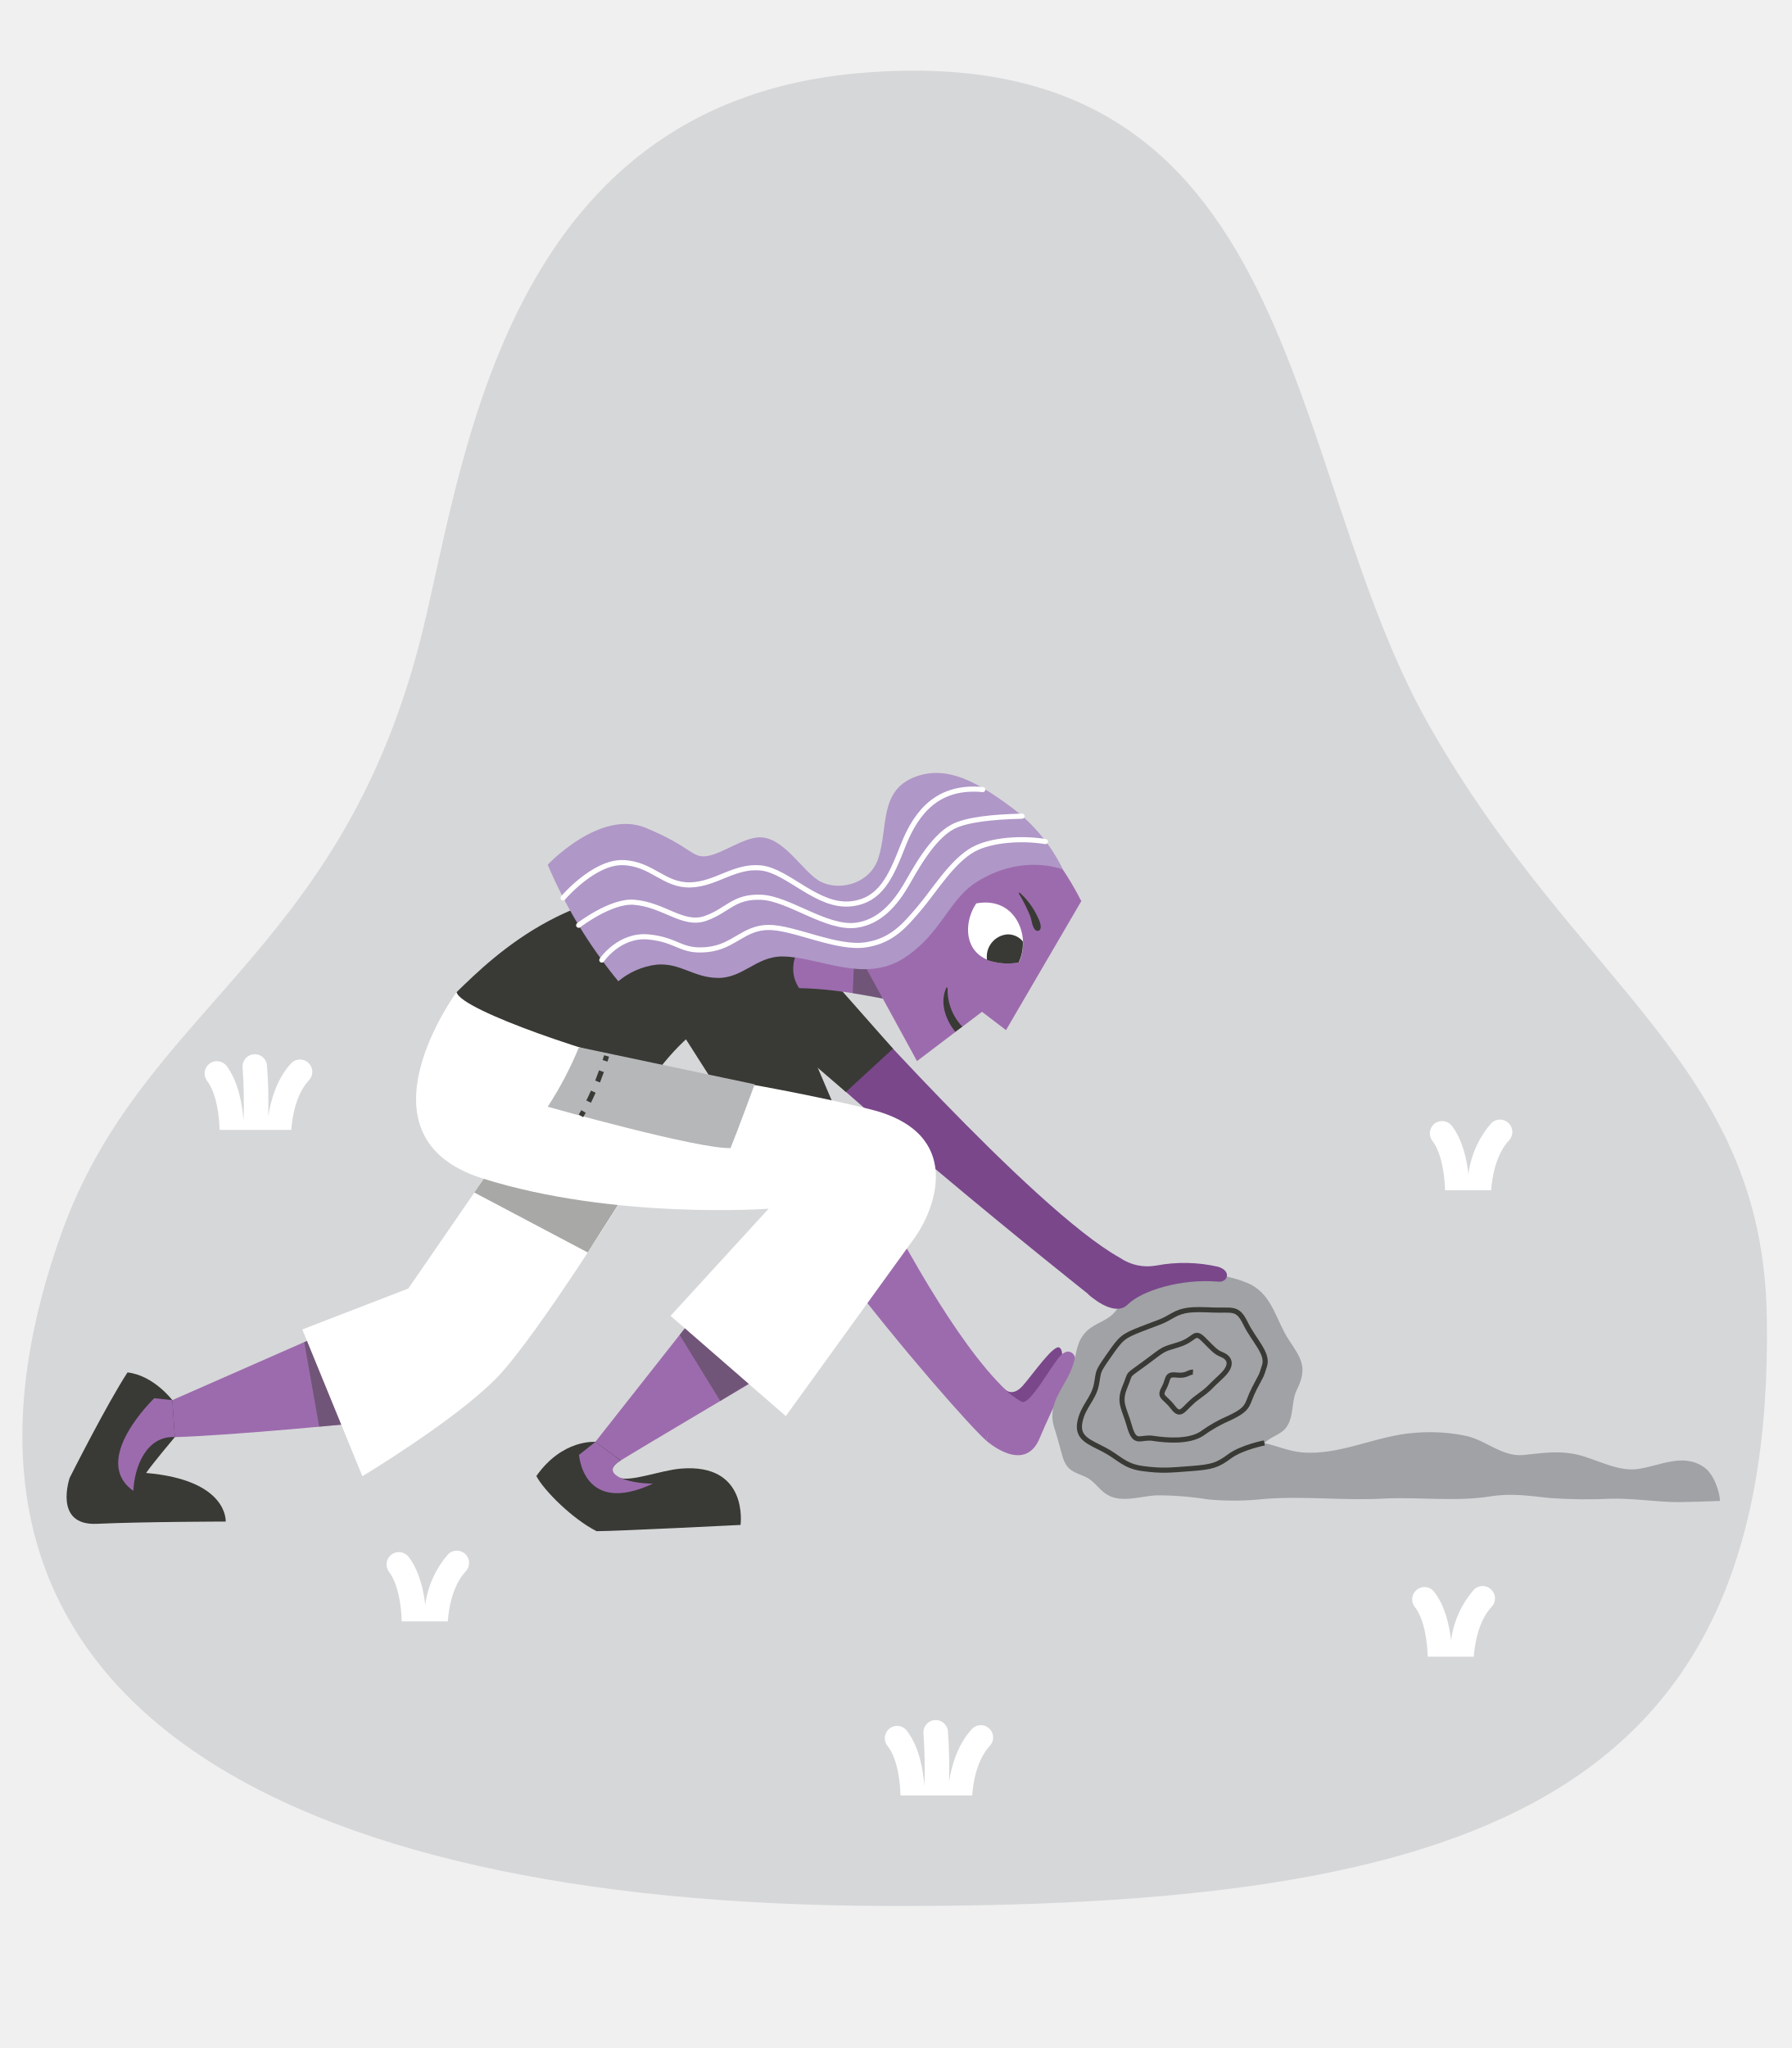
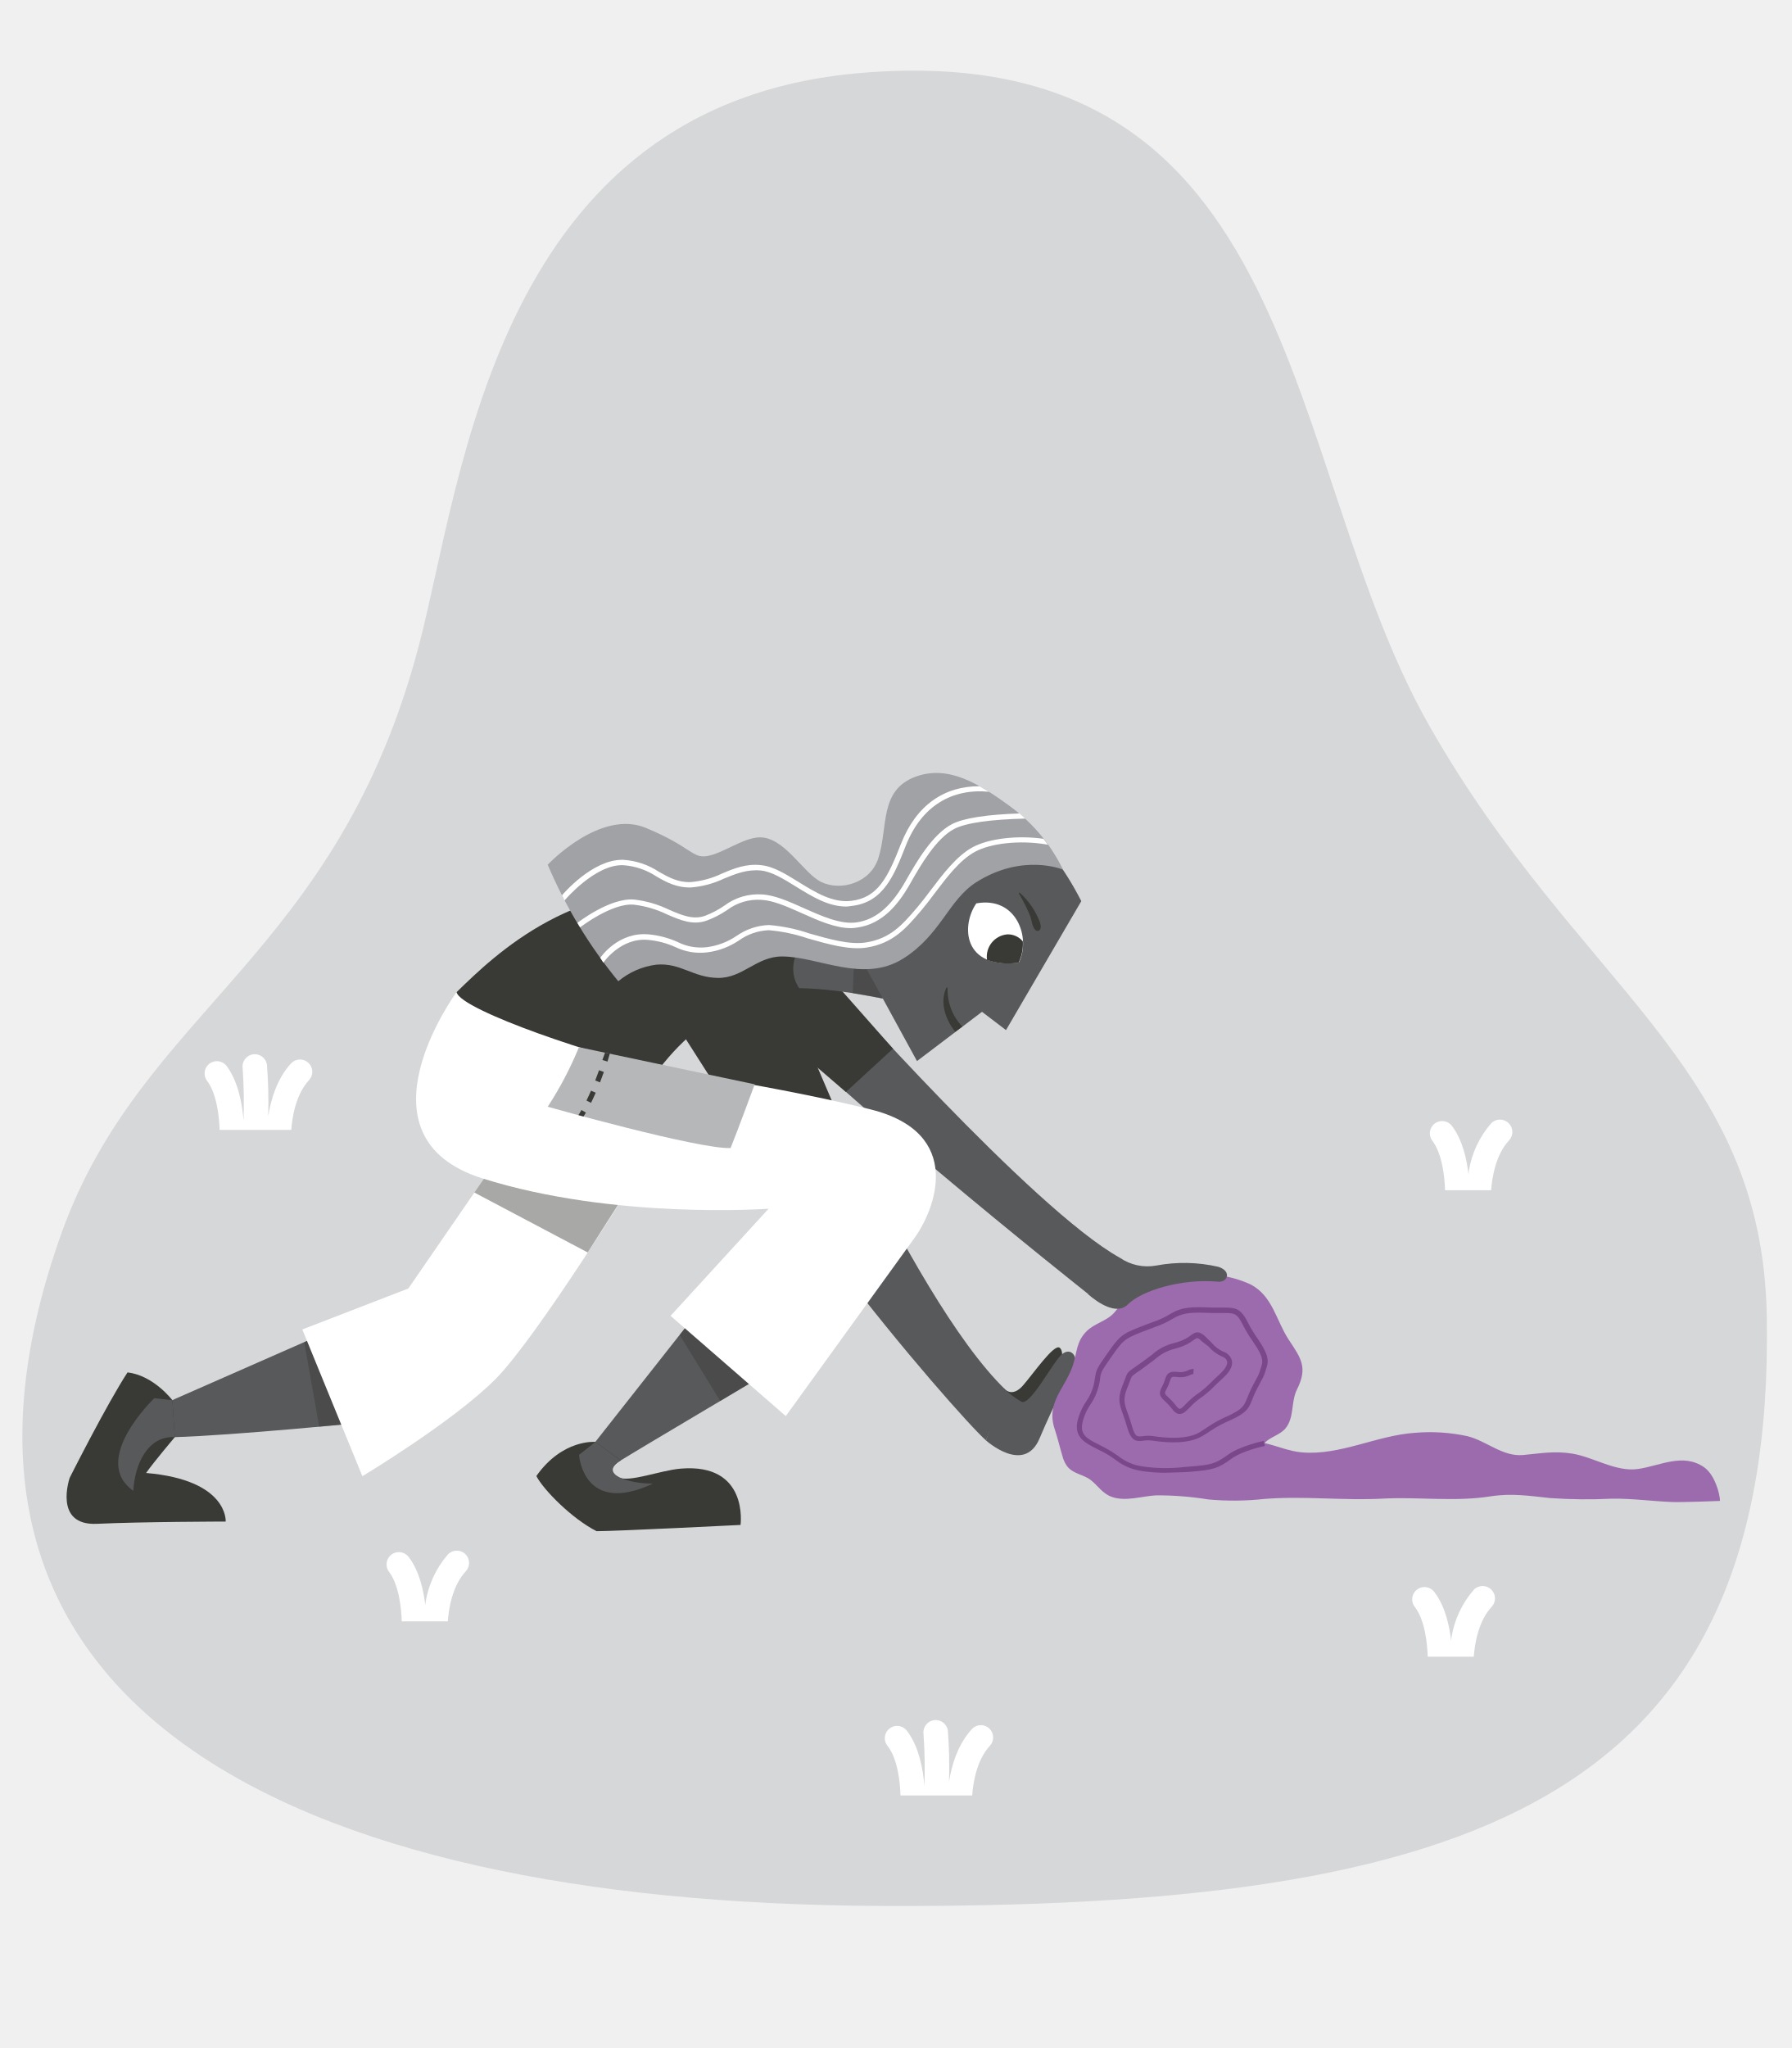
<svg xmlns="http://www.w3.org/2000/svg" viewBox="0 0 350 400">
  <defs>
-     <style>.cls-1{fill:#d6d7d9;}.cls-2{fill:#fff;}.cls-3{fill:#7a478b;}.cls-4{fill:#9c6bad;}.cls-5,.cls-6{fill:#393a35;}.cls-6{opacity:0.44;}.cls-7{fill:#af97c7;}.cls-10,.cls-11,.cls-8{fill:none;}.cls-8{stroke:#fff;stroke-linecap:round;stroke-linejoin:round;}.cls-9{fill:#b5b7b9;}.cls-10,.cls-11{stroke:#393a35;stroke-miterlimit:10;}.cls-11{stroke-dasharray:2.15 2.15;}.cls-12{fill:#a0a2a5;}</style>
+     <style>.cls-1{fill:#d6d7d9;}.cls-2{fill:#fff;}.cls-3,.cls-5{fill:#393a35;}.cls-4{fill:#58595b;}.cls-5{opacity:0.44;}.cls-6{fill:#a0a2a5;}.cls-7{fill:#b5b7b9;}.cls-8{fill:#9c6bad;}.cls-9{fill:#7a478b;}</style>
  </defs>
  <g id="Layer_5" data-name="Layer 5">
    <path class="cls-1" d="M168.28,14.24C255.08,7,250.09,90.45,279.16,141.63s65.21,66,66,115.62c1.61,94.54-57.47,115.57-173.3,115C55.87,371.7-20.81,332.73,12,240.89,27.71,197,65.84,187,81.88,125.9,90.41,93.4,96.85,20.19,168.28,14.24Z" />
  </g>
  <g id="Layer_6" data-name="Layer 6">
    <path class="cls-2" d="M175.92,350.68h14c.17-2.38.85-6.94,3.51-9.76a2.4,2.4,0,0,0-3.49-3.29c-2.86,3.05-4.05,7.23-4.54,10.36a93.36,93.36,0,0,0-.23-10,2.4,2.4,0,0,0-4.76.61,97.75,97.75,0,0,1,.18,10.28c-.23-3.13-1-7.64-3.36-10.75a2.4,2.4,0,1,0-3.81,2.91C175.34,343.51,175.85,348,175.92,350.68Z" />
    <path class="cls-2" d="M291.28,310.42a2.39,2.39,0,0,0-3.38.1,18.78,18.78,0,0,0-4.34,9.25c0,.23-.05.47-.07.7-.34-3-1.18-6.77-3.24-9.47a2.4,2.4,0,1,0-3.82,2.9c1.9,2.49,2.41,7,2.48,9.67h9c.18-2.38.86-6.94,3.52-9.77A2.38,2.38,0,0,0,291.28,310.42Z" />
    <path class="cls-2" d="M90.88,303.51a2.4,2.4,0,0,0-3.39.11,18.87,18.87,0,0,0-4.34,9.25l-.06.69c-.34-3-1.19-6.76-3.25-9.46A2.39,2.39,0,1,0,76,307c1.9,2.49,2.41,7,2.48,9.67h9c.17-2.38.86-6.94,3.51-9.77A2.4,2.4,0,0,0,90.88,303.51Z" />
    <path class="cls-2" d="M294.67,219.32a2.39,2.39,0,0,0-3.38.1,18.77,18.77,0,0,0-4.34,9.26c0,.23-.05.46-.07.69-.34-3-1.18-6.77-3.24-9.47a2.4,2.4,0,0,0-3.82,2.91c1.9,2.49,2.41,7,2.48,9.66h9c.18-2.38.86-6.94,3.52-9.76A2.39,2.39,0,0,0,294.67,219.32Z" />
    <path class="cls-2" d="M42.9,220.68h14c.17-2.38.86-6.94,3.52-9.77a2.4,2.4,0,0,0-3.5-3.28c-2.86,3.05-4,7.23-4.53,10.36a90.54,90.54,0,0,0-.24-10,2.39,2.39,0,1,0-4.75.61,100.57,100.57,0,0,1,.18,10.28c-.24-3.13-1-7.64-3.36-10.75a2.4,2.4,0,0,0-3.82,2.9C42.32,213.51,42.83,218,42.9,220.68Z" />
  </g>
  <g id="Layer_3" data-name="Layer 3">
    <path class="cls-3" d="M207,263.22c1.05.77.37,4-1.41,6.07s-7,7.5-7,7.5L194.63,274l1.83-2.55s1.38,1.43,3.37-.83S205.89,262.43,207,263.22Z" />
    <path class="cls-4" d="M192.62,281.33s7.47,6.76,10.47-.4,6.44-13.39,6.91-14.75-1-3.29-2.82-1.41-6,9.87-7.63,9a16.62,16.62,0,0,1-3.45-2.61Z" />
    <path class="cls-4" d="M151.85,191.24s25.55,61.91,44.61,80.22l-3.84,9.87C187,276.38,139.56,222,134,196.25,138.51,194.05,151.85,191.24,151.85,191.24Z" />
-     <polygon class="cls-5" points="163.24 216.71 147.54 224.23 130.33 197.22 151.04 188.14 163.24 216.71" />
-     <path class="cls-3" d="M162.08,191.24s39.69,45,56.7,54.42c-2.75,5.68-6.29,7-6.29,7s-55.21-43.69-69.3-61C148.78,190,162.08,191.24,162.08,191.24Z" />
-     <path class="cls-5" d="M174.45,204.82l-9.2,8.46s-26.59-22.84-26.31-22.57,20.52-2.87,20.52-2.87Z" />
+     <polygon class="cls-3" points="163.24 216.71 147.54 224.23 130.33 197.22 151.04 188.14 163.24 216.71" />
+     <path class="cls-4" d="M162.08,191.24s39.69,45,56.7,54.42c-2.75,5.68-6.29,7-6.29,7s-55.21-43.69-69.3-61C148.78,190,162.08,191.24,162.08,191.24Z" />
+     <path class="cls-3" d="M174.45,204.82l-9.2,8.46s-26.59-22.84-26.31-22.57,20.52-2.87,20.52-2.87Z" />
    <path class="cls-4" d="M63.8,260.21l-29.57,13s-11,5-.08,7.48c11.09-.3,37.55-2.91,37.55-2.91Z" />
-     <polygon class="cls-6" points="59.44 262.13 62.35 278.65 70.4 277.89 62.59 260.86 59.44 262.13" />
+     <polygon class="cls-5" points="59.44 262.13 62.35 278.65 70.4 277.89 62.59 260.86 59.44 262.13" />
    <path class="cls-4" d="M136.24,256.32l-20,25.38s-2.6,6,3.94,4.2c6.08-3.76,31.66-18.86,31.66-18.86Z" />
-     <polygon class="cls-6" points="132.77 260.73 140.71 273.63 150.77 267.48 135.27 257.55 132.77 260.73" />
+     <polygon class="cls-5" points="132.77 260.73 140.71 273.63 150.77 267.48 135.27 257.55 132.77 260.73" />
    <path class="cls-2" d="M96.88,226.81,79.77,251.66l-20.71,8,11.73,28.66s17.94-10.78,26.09-19.05,27.33-39.35,27.33-39.35Z" />
-     <polygon class="cls-6" points="92.67 232.92 114.81 244.62 124.21 229.89 96.88 226.81 92.67 232.92" />
+     <polygon class="cls-5" points="92.67 232.92 114.81 244.62 124.21 229.89 96.88 226.81 92.67 232.92" />
    <path class="cls-2" d="M89.2,193.77s-20.78,28.23,5,36.37,55.95,5.94,55.95,5.94L131,257l22.51,19.58,25-34.59c4.2-5.69,10.08-20.71-8.5-25.33-17.56-4.37-41.31-7.87-41.31-7.87S102.34,201.39,89.2,193.77Z" />
-     <path class="cls-5" d="M176.47,195.92s-28.19-12.57-47.71,12.86c-10.84-2.06-38.85-11.43-39.56-15,7.62-7.46,23.5-22.8,49-19.65s37.56,10.57,37.56,10.57Z" />
+     <path class="cls-3" d="M176.47,195.92s-28.19-12.57-47.71,12.86c-10.84-2.06-38.85-11.43-39.56-15,7.62-7.46,23.5-22.8,49-19.65s37.56,10.57,37.56,10.57Z" />
    <path class="cls-4" d="M175.75,184.69s-4.83-3-14.81-5.94c-4.56,4.48-7.82,9.76-4.82,14.25,9.14.11,20.35,2.92,20.35,2.92Z" />
-     <polyline class="cls-6" points="166.59 193.98 166.86 187.34 168.77 186.39 172.45 195.03" />
+     <polyline class="cls-5" points="166.59 193.98 166.86 187.34 168.77 186.39 172.45 195.03" />
    <path class="cls-4" d="M211.24,176l-14.71,25.19-4.69-3.57-12.7,9.62L172.45,195l-3.19-5.8s13.17-31.78,25.33-29.89C197.25,159.75,204.11,162.1,211.24,176Z" />
-     <path class="cls-5" d="M185.12,193c0-.13-.19-.2-.25-.07-1.33,2.85-.17,6.21,1.74,8.58l1.38-1A10.43,10.43,0,0,1,185.12,193Z" />
-     <path class="cls-7" d="M107,168.89s10.22-10.91,19.18-7.19,9,6,12,5.49,6.91-3.49,10.07-3.64c4.93-.23,8.65,7,12.19,8.72,3.81,1.82,9.56.22,11.14-4.62,2-6.19.08-13.37,7.42-16,6.15-2.18,12,1.12,18.81,6.2a33,33,0,0,1,9.85,12s-7.82-3.31-16.94,2.46c-5.42,3.44-6.94,10.28-14.26,14.9-7.79,4.92-16.58-.4-23.69-.4-5,0-7.68,4.27-12.55,4.19s-7.25-3-12-2.59a14.41,14.41,0,0,0-7.43,3.24A93,93,0,0,1,107,168.89Z" />
-     <path class="cls-8" d="M117.57,187.51s3.43-5.08,9.16-4.51,6.22,3,11.46,2.46,7.05-4.32,12-4.32,13.33,4.29,19,3.39c5.15-.8,7.64-3.89,10.43-7.15s6.39-9.22,10.56-11.49c3.37-1.83,9.25-2.31,14.05-1.52" />
-     <path class="cls-8" d="M113.05,180.71s6.26-4.83,10.78-4.49c5.88.45,9.6,4.71,14,3.15s5.49-4.36,10.9-4.12,12.76,6.24,18.55,5.46c4.6-.62,7.59-4.22,9.7-7.77,1.52-2.58,5-9.3,9.18-11.48,2.67-1.38,7.68-1.91,13.52-2.05" />
-     <path class="cls-8" d="M110,175.38s6-7.07,11.69-6.9,8,4.52,13.23,4.35c5-.16,8.56-3.83,13.72-3.31,5.32.54,11,7.75,17.67,7,5.66-.66,7.66-5.12,10.12-11.39,2.7-6.88,7.05-11.72,15.57-10.92" />
+     <path class="cls-3" d="M185.12,193c0-.13-.19-.2-.25-.07-1.33,2.85-.17,6.21,1.74,8.58l1.38-1A10.43,10.43,0,0,1,185.12,193Z" />
+     <path class="cls-6" d="M107,168.89s10.22-10.91,19.18-7.19,9,6,12,5.49,6.91-3.49,10.07-3.64c4.93-.23,8.65,7,12.19,8.72,3.81,1.82,9.56.22,11.14-4.62,2-6.19.08-13.37,7.42-16,6.15-2.18,12,1.12,18.81,6.2a33,33,0,0,1,9.85,12s-7.82-3.31-16.94,2.46c-5.42,3.44-6.94,10.28-14.26,14.9-7.79,4.92-16.58-.4-23.69-.4-5,0-7.68,4.27-12.55,4.19s-7.25-3-12-2.59a14.41,14.41,0,0,0-7.43,3.24A93,93,0,0,1,107,168.89Z" />
+     <path class="cls-2" d="M117.26,187.08c.15-.21,3.56-5.15,9.52-4.58a17.76,17.76,0,0,1,5.61,1.49,10,10,0,0,0,5.75,1,13.4,13.4,0,0,0,5.73-2.18,11.74,11.74,0,0,1,6.33-2.14h0a32.57,32.57,0,0,1,7.9,1.64c3.89,1.11,7.91,2.26,11.07,1.76,4.8-.75,7.14-3.49,9.85-6.65l.28-.33c.74-.87,1.55-1.94,2.41-3.07,2.41-3.2,5.15-6.83,8.29-8.54s8.8-2.38,13.85-1.65l.87,1.15-.51-.08c-5-.82-10.63-.22-13.73,1.46s-5.62,5.14-8,8.26c-.86,1.15-1.68,2.23-2.44,3.12l-.28.33c-2.72,3.18-5.29,6.18-10.45,7-3.37.53-7.51-.65-11.5-1.79a32.18,32.18,0,0,0-7.63-1.6h0a10.74,10.74,0,0,0-5.82,2,14.24,14.24,0,0,1-6.14,2.32,11.13,11.13,0,0,1-6.23-1,16.26,16.26,0,0,0-5.33-1.42c-5.37-.54-8.76,4.39-8.79,4.43Z" />
+     <path class="cls-2" d="M166.24,181.28c-3.06,0-6.38-1.48-9.61-2.93-2.87-1.28-5.58-2.49-7.9-2.6a10,10,0,0,0-6.69,2,18.6,18.6,0,0,1-4,2.06c-2.69.95-5.12-.09-7.7-1.2a20.28,20.28,0,0,0-6.54-1.92c-4.25-.36-10.41,4.39-10.47,4.43l-.53-.87c.26-.2,6.39-4.93,11.07-4.56a21.25,21.25,0,0,1,6.86,2c2.5,1.07,4.66,2,7,1.18a17.9,17.9,0,0,0,3.8-2,11,11,0,0,1,7.28-2.18c2.5.12,5.3,1.37,8.25,2.69,3.51,1.57,7.14,3.19,10.22,2.78,3.6-.49,6.57-2.88,9.33-7.54l.62-1.08c1.72-3,4.91-8.6,8.77-10.59,2.31-1.19,6.91-1.87,13.19-2.07l1.1,1c-6.64.16-11.53.81-13.84,2-3.59,1.85-6.68,7.28-8.35,10.19l-.63,1.1c-1.85,3.11-4.89,7.32-10.06,8A8.72,8.72,0,0,1,166.24,181.28Z" />
+     <path class="cls-2" d="M165.32,177.06c-3.56,0-6.74-2-9.83-3.9-2.42-1.5-4.7-2.92-6.86-3.14-2.68-.26-4.88.63-7.22,1.59a18.25,18.25,0,0,1-6.43,1.72c-2.76.07-4.77-1-6.71-2.13a13.5,13.5,0,0,0-6.56-2.22c-5.45-.18-11.36,6.81-11.42,6.88l-.5-1c.25-.29,5.91-6.93,11.74-6.93h.21a14.24,14.24,0,0,1,7,2.35c1.9,1.07,3.7,2.09,6.18,2a17.4,17.4,0,0,0,6.09-1.65c2.35-1,4.78-2,7.7-1.65,2.39.24,4.77,1.72,7.29,3.28,3.25,2,6.61,4.11,10.27,3.69,5.24-.6,7.17-4.59,9.72-11.07,3-7.71,8.56-11.35,15.39-11.32l1.82,1.08c-7.17-.68-13.18,2.69-16.28,10.61-2.22,5.64-4.32,11-10.54,11.69A7.94,7.94,0,0,1,165.32,177.06Z" />
    <path class="cls-2" d="M190.73,176.44c-3,4.34-2.65,12.89,8.31,11.56C201.43,183.23,198.63,175,190.73,176.44Z" />
-     <path class="cls-5" d="M199,188a8.41,8.41,0,0,0,.82-4.13,3.79,3.79,0,0,0-3-1.38,4.38,4.38,0,0,0-4,5A12.21,12.21,0,0,0,199,188Z" />
-     <path class="cls-5" d="M202.25,178.17a14.56,14.56,0,0,0-3-3.78.12.12,0,0,0-.19.15,32.29,32.29,0,0,1,2.24,4.48c.28.82.34,2.2,1.1,2.72a.59.59,0,0,0,.86-.35C203.54,180.47,202.66,179,202.25,178.17Z" />
-     <path class="cls-9" d="M113.1,204.53A68.91,68.91,0,0,1,107,216.16s29.42,8.31,35.72,8.07c1.29-3.15,4.71-12.45,4.71-12.45" />
-     <path class="cls-10" d="M118.5,206.24s-.1.35-.3.95" />
-     <path class="cls-11" d="M117.5,209.22a54,54,0,0,1-3,6.92" />
-     <path class="cls-10" d="M114,217.09l-.51.85" />
-     <path class="cls-5" d="M116.32,281.62s-6.43-.6-11.54,6.67c1.43,2.75,7,8.36,11.77,10.77,3.78,0,28.12-1.22,28.12-1.22s1.66-12.11-11.68-11c-4.1.35-10,2.76-12.27,1.69-2.87-1.33.53-3.32.53-3.32Z" />
+     <path class="cls-3" d="M199,188a8.41,8.41,0,0,0,.82-4.13,3.79,3.79,0,0,0-3-1.38,4.38,4.38,0,0,0-4,5A12.21,12.21,0,0,0,199,188Z" />
+     <path class="cls-3" d="M202.25,178.17a14.56,14.56,0,0,0-3-3.78.12.12,0,0,0-.19.15,32.29,32.29,0,0,1,2.24,4.48c.28.82.34,2.2,1.1,2.72a.59.59,0,0,0,.86-.35C203.54,180.47,202.66,179,202.25,178.17Z" />
+     <path class="cls-7" d="M113.1,204.53A68.91,68.91,0,0,1,107,216.16s29.42,8.31,35.72,8.07c1.29-3.15,4.71-12.45,4.71-12.45" />
+     <path class="cls-3" d="M118.68,207.34l-1-.31c.2-.59.51-1.43.52-1.43l.93.18Z" />
+     <path class="cls-3" d="M115.46,215.4l-.89-.45c.31-.63.61-1.28.89-1.93l.92.4C116.09,214.08,115.78,214.75,115.46,215.4Zm1.75-4-.93-.37c.28-.71.53-1.39.75-2l.94.34C117.75,210,117.49,210.7,117.21,211.42Z" />
+     <path class="cls-3" d="M114,218.07l-1-.27c.17-.27.42-.68.59-1l.87.51C114.25,217.64,114.16,217.79,114,218.07Z" />
+     <path class="cls-3" d="M116.32,281.62s-6.43-.6-11.54,6.67c1.43,2.75,7,8.36,11.77,10.77,3.78,0,28.12-1.22,28.12-1.22s1.66-12.11-11.68-11c-4.1.35-10,2.76-12.27,1.69-2.87-1.33.53-3.32.53-3.32Z" />
    <path class="cls-4" d="M116.32,281.62l-3.2,2.53s.76,12,14.44,5.62c-4.92,0-10.67-1.89-6.31-4.52Z" />
-     <path class="cls-5" d="M33.67,273.47s-3.67-4.85-8.76-5.42c-4.08,6.24-11.29,20.57-11.29,20.57s-3.28,9.41,5.33,9,25.14-.44,25.14-.44.58-8.12-15.55-9.49c1.47-2.1,5.61-7,5.61-7Z" />
+     <path class="cls-3" d="M33.67,273.47s-3.67-4.85-8.76-5.42c-4.08,6.24-11.29,20.57-11.29,20.57s-3.28,9.41,5.33,9,25.14-.44,25.14-.44.58-8.12-15.55-9.49c1.47-2.1,5.61-7,5.61-7Z" />
    <path class="cls-4" d="M33.67,273.47l-3.53-.38s-12.63,12.07-4.09,18.09c.23-4.91,2.66-10.78,8.1-10.5Z" />
-     <path class="cls-12" d="M332.86,286.54c-4.12-2.8-8.52-.26-12.85.37s-8.71-2.33-12.86-3c-3.44-.56-6.21-.05-9.54.27-4.08.39-7.16-2.76-11-3.69a34.51,34.51,0,0,0-10.24-.64c-7.4.5-14.56,4.45-22,3.82-2.55-.22-4.9-1.26-7.34-1.83,1.1-1.19,3.1-1.6,4.14-2.91,1.72-2.17,1-5.14,2.21-7.56,2.14-4.31.8-6.05-1.63-9.73s-3.1-8.47-7.38-10.75a21.37,21.37,0,0,0-14.86-1.16c-2.44.85-5.17,1.37-7.53,2.38s-2.69,2.37-4.2,4.15-3.87,2.13-5.49,3.73c-2,2-1.85,3.93-2.63,6.48-1.41,4.59-5.42,7.33-3.61,12.68.57,1.71,1,3.56,1.51,5.25a5.82,5.82,0,0,0,.87,1.92c1.18,1.57,3.16,1.62,4.6,2.71s2.3,2.68,4.2,3.34c2.73.95,5.88-.17,8.64-.31a62,62,0,0,1,10.17.8,55,55,0,0,0,11-.1c7.67-.61,15.39.35,23.09-.06,7.15-.38,14,.67,21.1-.45,4.08-.64,7.53-.09,11.59.34a102,102,0,0,0,12.11.12c3.93-.05,7.75.49,11.66.65,2,.09,9.42-.21,9.42-.21C336,291.66,334.93,287.94,332.86,286.54Z" />
-     <path class="cls-10" d="M247,281.82s-4.39.85-6.78,2.61-3.37,2.09-7.64,2.41-5.57.48-9.28,0-4.67-2.18-7.62-3.71-5.29-2.26-4.73-5.33,2.67-4.52,3.23-7.34,0-2.2,2.42-5.66,2.66-3.78,6.38-5.23,3.79-1.29,6-2.58,3.95-1.29,7.9-1.13,4.85-.66,6.46,2.65,4.47,5.82,3.69,8.24-.28,1.15-1.95,4.37-.75,3.86-4.83,5.8a28.22,28.22,0,0,0-5.54,3.14c-2.59,1.62-6.92,1.26-9.43.87s-3.56,1.41-4.61-2.31-2.2-4.61-.9-7.76.09-1.77,4-4.68,3.07-2.5,6.46-3.55,3-2.9,4.92-1,2.26,2.42,3.55,2.94,2.5,1.85-.16,4.29-2,2.18-4.65,4.09-3.1,4.09-4.71,1.95-2.83-1.95-1.82-3.74.37-2.84,2.46-2.6,2.34-.62,3.23-.56" />
-     <path class="cls-3" d="M212.49,252.7s5.09,4.82,7.83,2.08,10.52-5.1,17.67-4.45c1.89.16,2.64-2.1,0-2.91a29.57,29.57,0,0,0-12.13-.24,9.5,9.5,0,0,1-7.08-1.52Z" />
+     <path class="cls-8" d="M332.86,286.54c-4.12-2.8-8.52-.26-12.85.37s-8.71-2.33-12.86-3c-3.44-.56-6.21-.05-9.54.27-4.08.39-7.16-2.76-11-3.69a34.51,34.51,0,0,0-10.24-.64c-7.4.5-14.56,4.45-22,3.82-2.55-.22-4.9-1.26-7.34-1.83,1.1-1.19,3.1-1.6,4.14-2.91,1.72-2.17,1-5.14,2.21-7.56,2.14-4.31.8-6.05-1.63-9.73s-3.1-8.47-7.38-10.75a21.37,21.37,0,0,0-14.86-1.16c-2.44.85-5.17,1.37-7.53,2.38s-2.69,2.37-4.2,4.15-3.87,2.13-5.49,3.73c-2,2-1.85,3.93-2.63,6.48-1.41,4.59-5.42,7.33-3.61,12.68.57,1.71,1,3.56,1.51,5.25a5.82,5.82,0,0,0,.87,1.92c1.18,1.57,3.16,1.62,4.6,2.71s2.3,2.68,4.2,3.34c2.73.95,5.88-.17,8.64-.31a62,62,0,0,1,10.17.8,55,55,0,0,0,11-.1c7.67-.61,15.39.35,23.09-.06,7.15-.38,14,.67,21.1-.45,4.08-.64,7.53-.09,11.59.34a102,102,0,0,0,12.11.12c3.93-.05,7.75.49,11.66.65,2,.09,9.42-.21,9.42-.21C336,291.66,334.93,287.94,332.86,286.54Z" />
+     <path class="cls-9" d="M227.35,287.65a31,31,0,0,1-4.11-.31,10.87,10.87,0,0,1-5.38-2.27,19.65,19.65,0,0,0-2.4-1.5l-1-.5c-2.45-1.22-4.56-2.28-4-5.36a11.54,11.54,0,0,1,1.74-4,9.72,9.72,0,0,0,1.49-3.32c.11-.56.18-1,.23-1.32.25-1.53.32-1.75,2.27-4.53,2.5-3.56,2.84-3.93,6.6-5.41l2.43-.92a15.88,15.88,0,0,0,3.47-1.62c2.33-1.38,4.19-1.36,8.18-1.2.77,0,1.42,0,2,0,2.38,0,3.47,0,4.91,2.91a25.53,25.53,0,0,0,1.81,3c1.29,1.93,2.5,3.76,1.9,5.6l-.26.83a7.66,7.66,0,0,1-.82,1.92c-.2.37-.48.9-.89,1.7a19.49,19.49,0,0,0-.89,2c-.69,1.78-1.1,2.56-4.18,4a22.81,22.81,0,0,0-3.92,2.08c-.35.24-.79.55-1.57,1-2.59,1.62-6.74,1.41-9.77.95a6,6,0,0,0-1.77,0c-1.49.2-2.45.11-3.25-2.71-.26-.93-.53-1.68-.76-2.34-.72-2-1.15-3.21-.11-5.74.25-.61.41-1.05.53-1.38.42-1.19.54-1.27,2-2.27.42-.3,1-.69,1.73-1.24l1.47-1.09a9.93,9.93,0,0,1,4.46-2.33l.67-.2a7.65,7.65,0,0,0,2.48-1.28c1-.74,1.61-.93,2.94.34l1.17,1.16a6,6,0,0,0,2.22,1.69,2.52,2.52,0,0,1,1.7,1.81c.18,1-.39,2.1-1.71,3.31-.91.84-1.44,1.36-1.84,1.75a18.49,18.49,0,0,1-2.85,2.37,14.55,14.55,0,0,0-1.85,1.66c-.72.74-1.31,1.34-2,1.27-.52,0-1-.36-1.53-1.08a10.22,10.22,0,0,0-1.33-1.43c-.9-.84-1.36-1.38-.53-2.86a6.9,6.9,0,0,0,.56-1.34c.34-1.07.69-1.7,2.4-1.5a3.36,3.36,0,0,0,2.09-.3,2.15,2.15,0,0,1,1.11-.27l-.06,1a1.24,1.24,0,0,0-.63.18,4.34,4.34,0,0,1-2.62.38c-1-.12-1.07,0-1.34.82a7.53,7.53,0,0,1-.64,1.53c-.48.86-.42.91.34,1.62a11.87,11.87,0,0,1,1.45,1.57c.41.55.66.68.79.68h0c.28,0,.72-.46,1.24-1a15.21,15.21,0,0,1,2-1.76,18.55,18.55,0,0,0,2.74-2.28c.41-.4.94-.93,1.86-1.77s1.52-1.78,1.41-2.4-.73-.91-1.1-1.06a6.91,6.91,0,0,1-2.54-1.91L234.82,262c-.86-.83-.91-.8-1.65-.26a8.78,8.78,0,0,1-2.77,1.42l-.67.21a9.2,9.2,0,0,0-4.16,2.17l-1.48,1.1c-.75.55-1.32,1-1.75,1.25-1.26.89-1.26.89-1.58,1.78-.12.35-.28.8-.55,1.43-.89,2.17-.55,3.13.13,5,.24.67.52,1.44.79,2.4.61,2.19,1,2.13,2.15,2a6.84,6.84,0,0,1,2.05,0c2.35.36,6.64.73,9.09-.8.76-.48,1.2-.78,1.54-1a22.56,22.56,0,0,1,4-2.17c2.85-1.35,3.09-2,3.68-3.47a21.77,21.77,0,0,1,.93-2.1c.42-.81.7-1.34.9-1.71a7.12,7.12,0,0,0,.75-1.76l.26-.82c.45-1.39-.58-3-1.78-4.75a25,25,0,0,1-1.88-3.12c-1.16-2.38-1.71-2.37-4-2.35-.58,0-1.24,0-2,0-3.79-.16-5.55-.17-7.63,1.06a17.81,17.81,0,0,1-3.63,1.7c-.6.22-1.36.5-2.41.91-3.59,1.41-3.79,1.69-6.15,5.06-1.87,2.67-1.89,2.77-2.1,4.1,0,.36-.12.79-.24,1.37a11,11,0,0,1-1.61,3.64,10.3,10.3,0,0,0-1.61,3.69c-.42,2.24.83,3,3.45,4.28l1,.51a25,25,0,0,1,2.51,1.56,9.69,9.69,0,0,0,4.94,2.1,31.74,31.74,0,0,0,8.27.07l.91-.07c4.15-.31,5-.59,7.38-2.31s6.8-2.66,7-2.7l.19,1s-4.31.85-6.58,2.53c-2.48,1.82-3.59,2.17-7.9,2.5l-.9.07C229.86,287.55,228.6,287.65,227.35,287.65Z" />
+     <path class="cls-4" d="M212.49,252.7s5.09,4.82,7.83,2.08,10.52-5.1,17.67-4.45c1.89.16,2.64-2.1,0-2.91a29.57,29.57,0,0,0-12.13-.24,9.5,9.5,0,0,1-7.08-1.52Z" />
  </g>
</svg>
